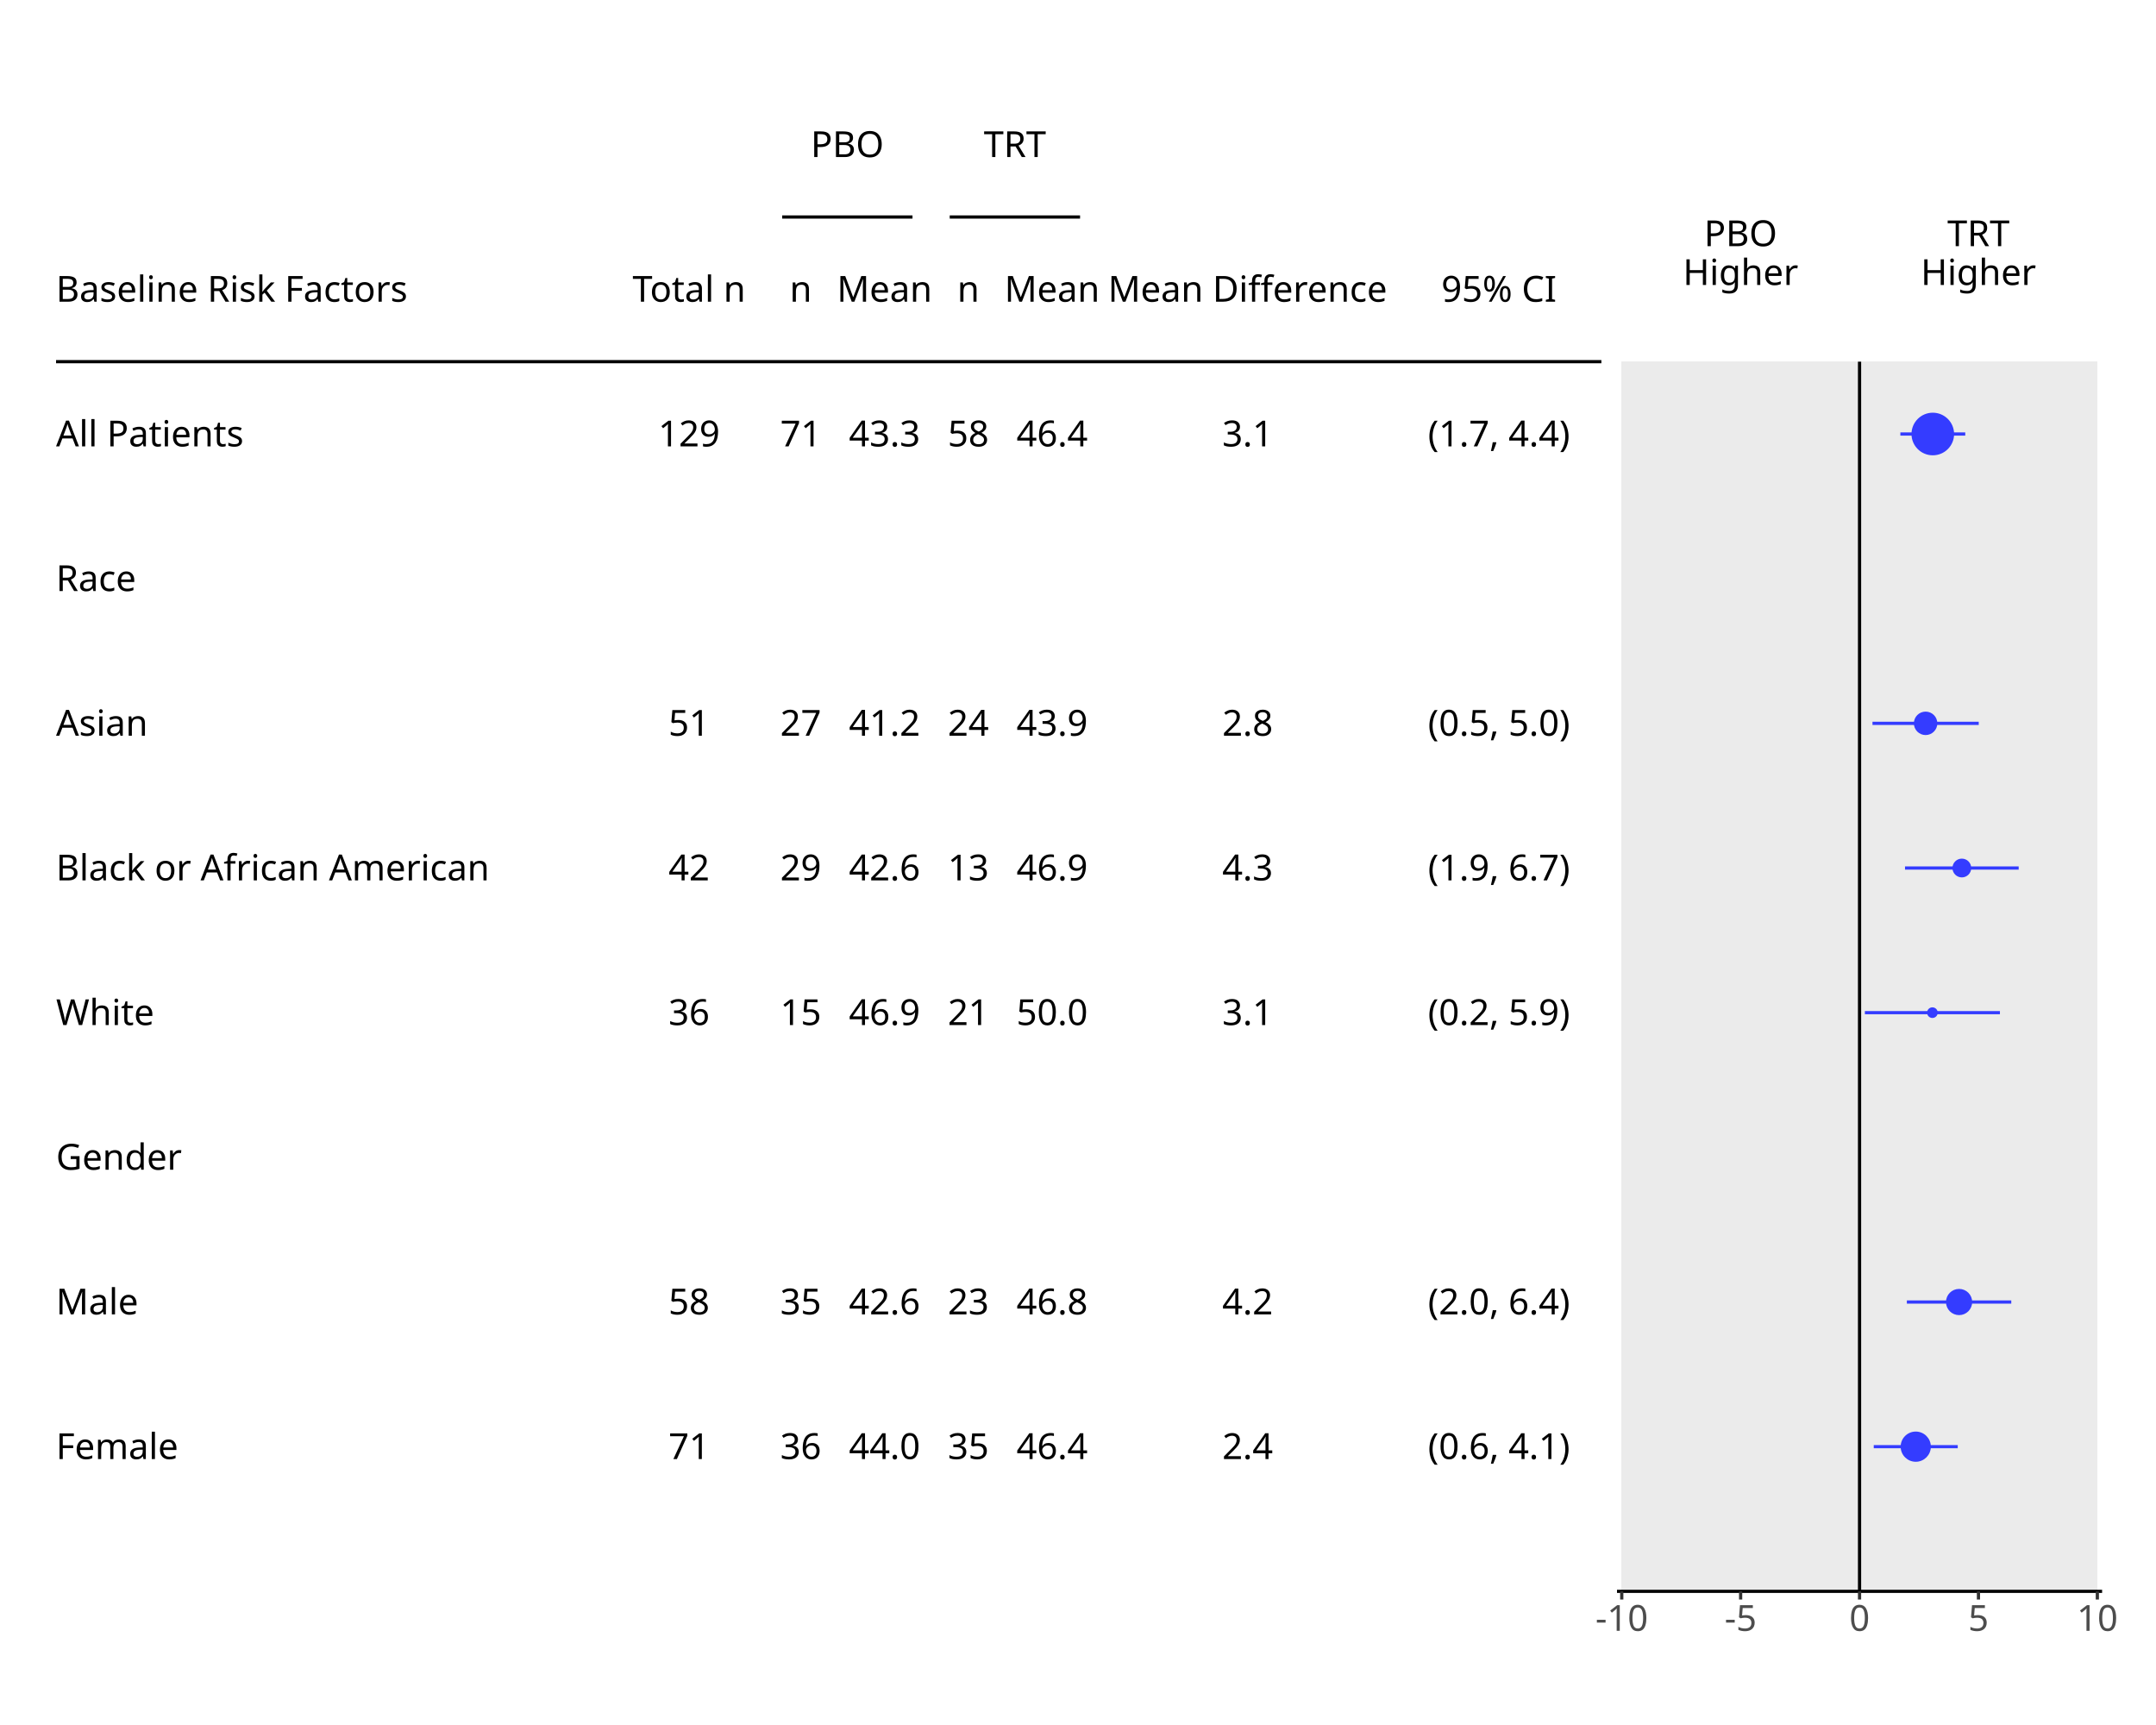
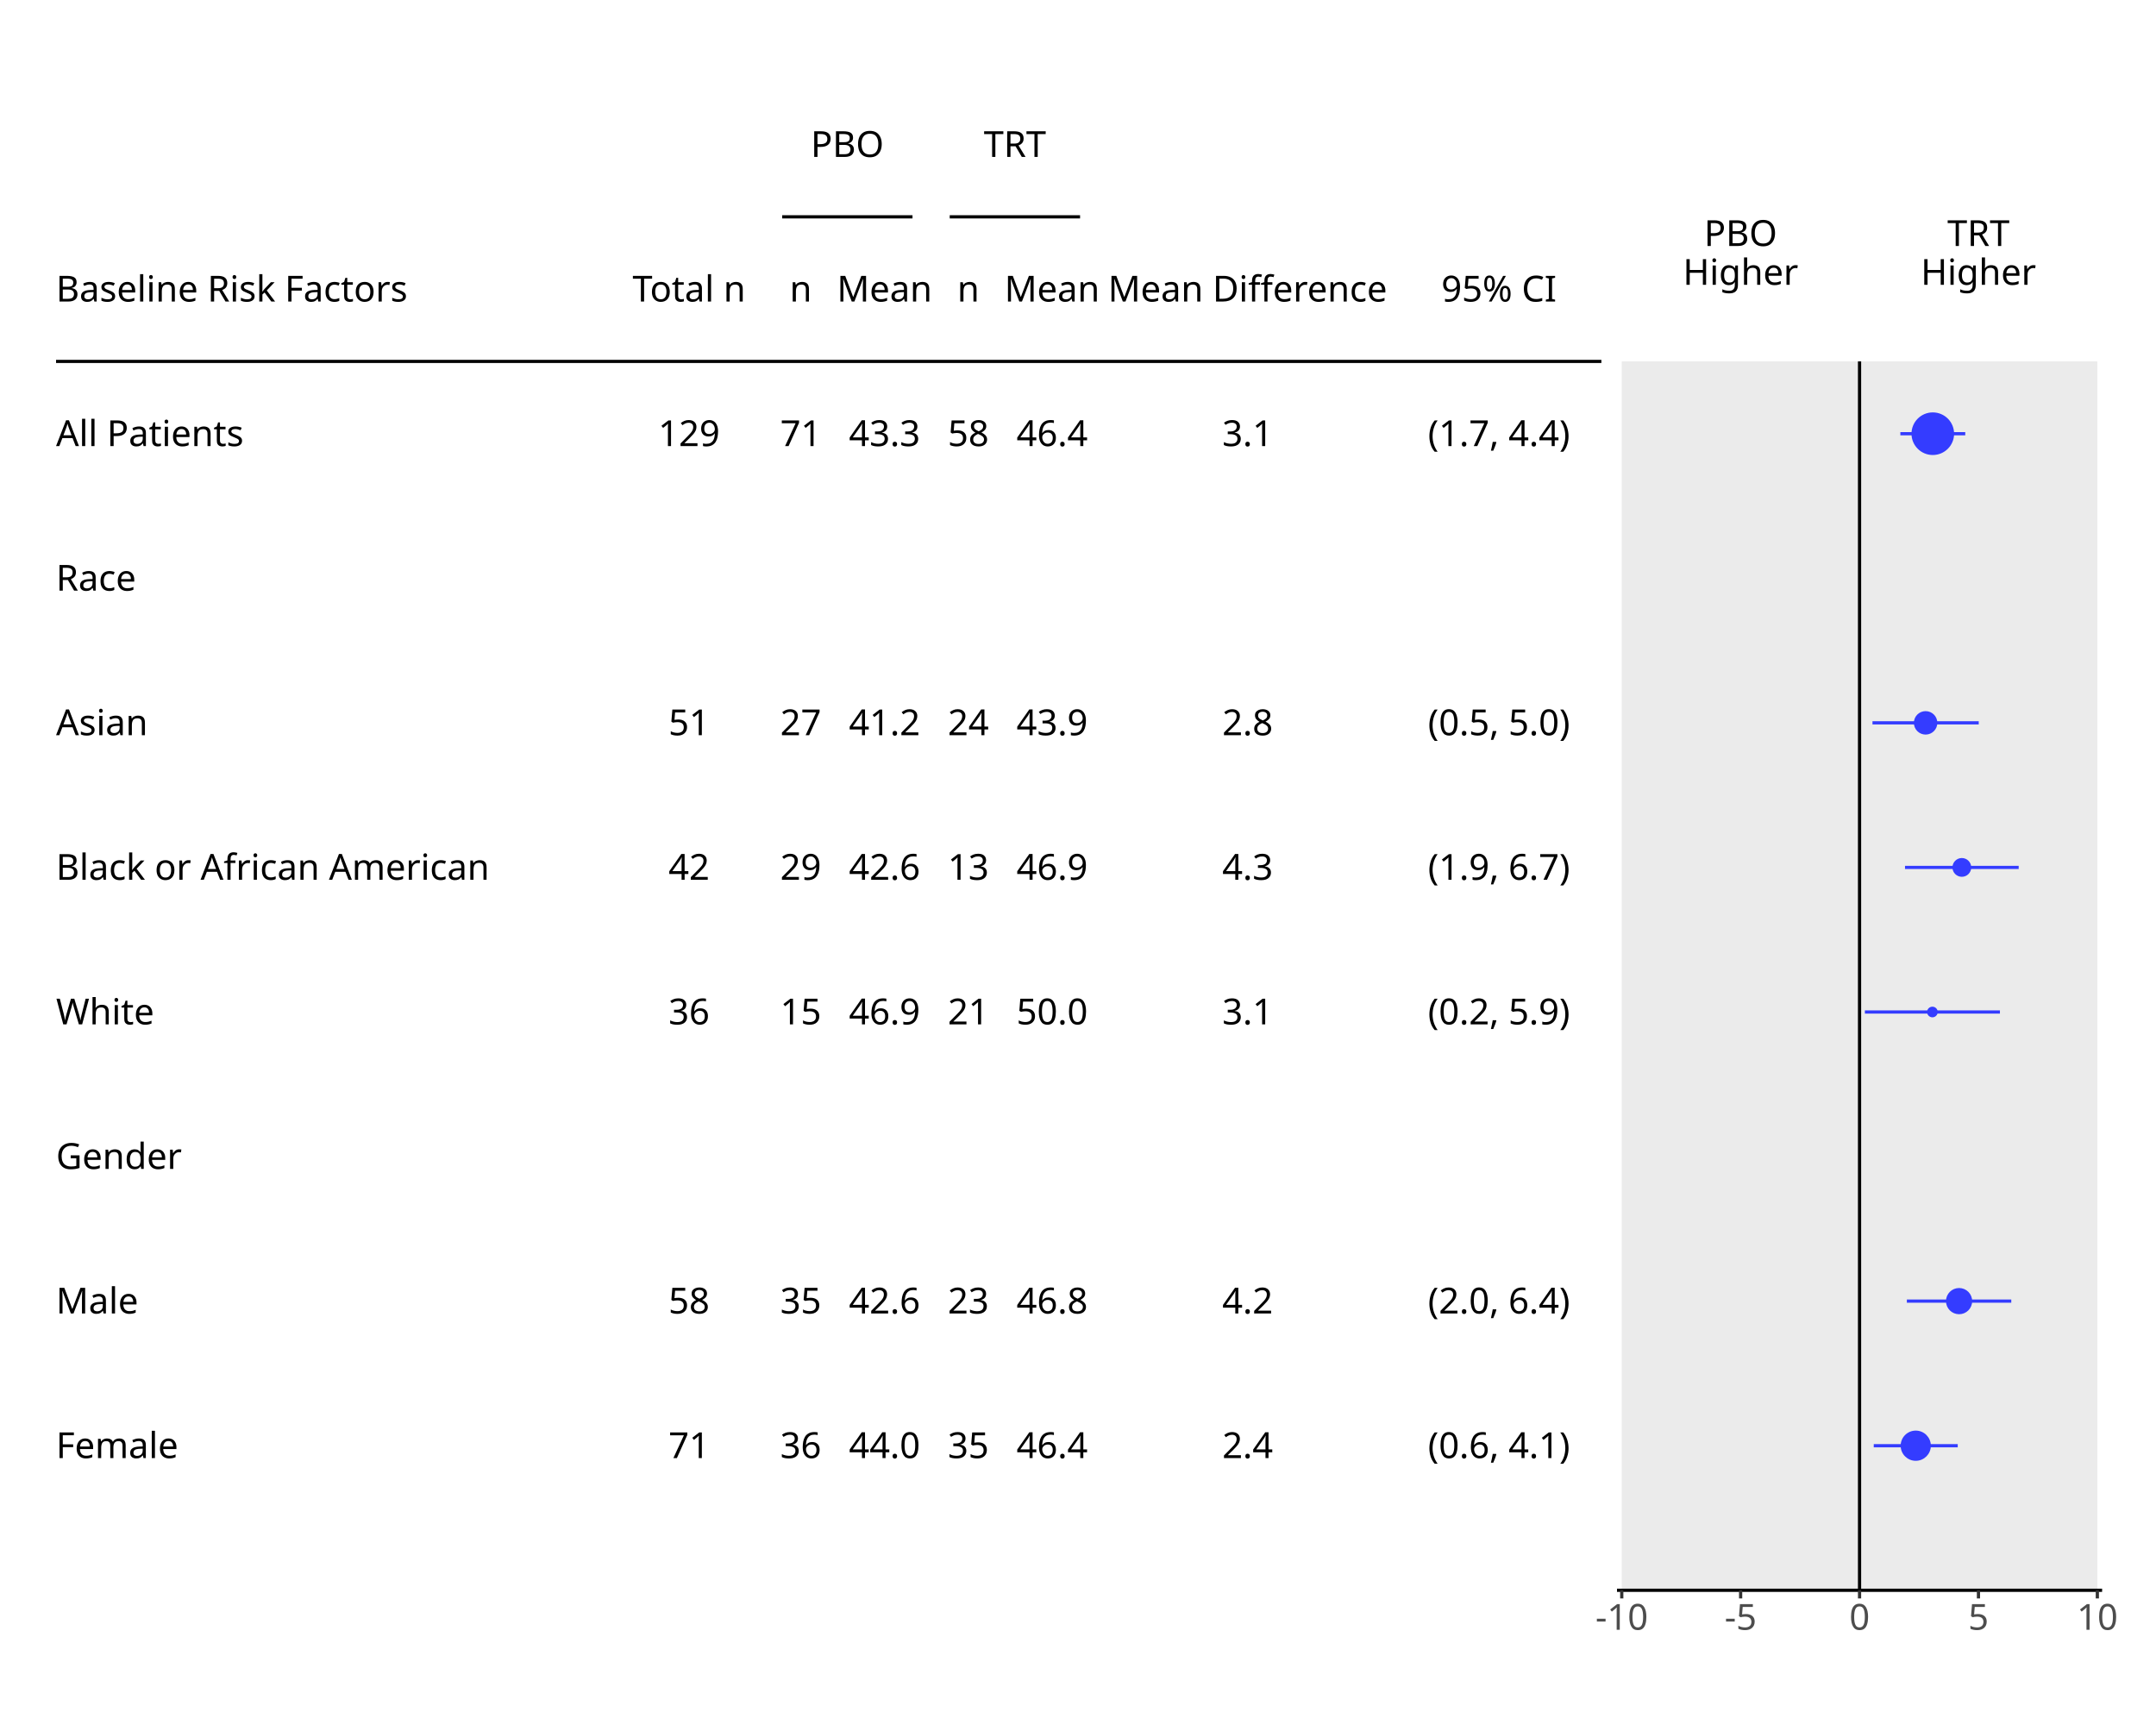
<svg xmlns="http://www.w3.org/2000/svg" class="svglite" data-engine-version="2.0" width="720.00pt" height="576.00pt" viewBox="0 0 720.00 576.00">
  <defs>
    <style type="text/css">
    .svglite line, .svglite polyline, .svglite polygon, .svglite path, .svglite rect, .svglite circle {
      fill: none;
      stroke: #000000;
      stroke-linecap: round;
      stroke-linejoin: round;
      stroke-miterlimit: 10.00;
    }
  </style>
  </defs>
  <rect width="100%" height="100%" style="stroke: none; fill: #FFFFFF;" />
  <defs>
    <clipPath id="cpMC4wMHw3MjAuMDB8MC4wMHw1NzYuMDA=">
      <rect x="0.00" y="0.00" width="720.00" height="576.00" />
    </clipPath>
  </defs>
  <g clip-path="url(#cpMC4wMHw3MjAuMDB8MC4wMHw1NzYuMDA=)">
</g>
  <defs>
-     <clipPath id="cpMTMuNTB8NTQwLjAwfDAuMDB8NTMxLjM3">
-       <rect x="13.50" y="0.00" width="526.50" height="531.37" />
+     <clipPath id="cpMTMuNTB8NTQwLjAwfDAuMDB8NTMxLjAx">
+       <rect x="13.50" y="0.00" width="526.50" height="531.01" />
    </clipPath>
  </defs>
-   <g clip-path="url(#cpMTMuNTB8NTQwLjAwfDAuMDB8NTMxLjM3)">
-     <line x1="18.72" y1="120.77" x2="534.78" y2="120.77" style="stroke-width: 1.07; stroke-linecap: butt;" />
-     <text x="282.97" y="52.44" text-anchor="middle" style="font-size: 12.00px; font-family: sans;" textLength="25.35px" lengthAdjust="spacingAndGlyphs">PBO</text>
-     <line x1="261.21" y1="72.46" x2="304.73" y2="72.46" style="stroke-width: 1.07; stroke-linecap: butt;" />
-     <text x="338.93" y="52.44" text-anchor="middle" style="font-size: 12.00px; font-family: sans;" textLength="23.33px" lengthAdjust="spacingAndGlyphs">TRT</text>
-     <line x1="317.16" y1="72.46" x2="360.69" y2="72.46" style="stroke-width: 1.07; stroke-linecap: butt;" />
-     <text x="18.72" y="100.74" style="font-size: 12.00px; font-family: sans;" textLength="116.06px" lengthAdjust="spacingAndGlyphs">Baseline Risk Factors</text>
-     <text x="18.72" y="149.05" style="font-size: 12.00px; font-family: sans;" textLength="60.03px" lengthAdjust="spacingAndGlyphs">All Patients</text>
-     <text x="18.72" y="197.35" style="font-size: 12.00px; font-family: sans;" textLength="28.02px" lengthAdjust="spacingAndGlyphs">Race</text>
-     <text x="18.72" y="245.66" style="font-size: 12.00px; font-family: sans;" textLength="43.36px" lengthAdjust="spacingAndGlyphs">    Asian</text>
-     <text x="18.72" y="293.97" style="font-size: 12.00px; font-family: sans;" textLength="151.41px" lengthAdjust="spacingAndGlyphs">    Black or African American</text>
-     <text x="18.72" y="342.27" style="font-size: 12.00px; font-family: sans;" textLength="44.01px" lengthAdjust="spacingAndGlyphs">    White</text>
-     <text x="18.72" y="390.58" style="font-size: 12.00px; font-family: sans;" textLength="40.03px" lengthAdjust="spacingAndGlyphs">Gender</text>
-     <text x="18.72" y="438.89" style="font-size: 12.00px; font-family: sans;" textLength="39.35px" lengthAdjust="spacingAndGlyphs">    Male</text>
-     <text x="18.72" y="487.19" style="font-size: 12.00px; font-family: sans;" textLength="53.35px" lengthAdjust="spacingAndGlyphs">    Female</text>
-     <text x="230.12" y="100.74" text-anchor="middle" style="font-size: 12.00px; font-family: sans;" textLength="36.68px" lengthAdjust="spacingAndGlyphs">Total n</text>
-     <text x="230.12" y="149.05" text-anchor="middle" style="font-size: 12.00px; font-family: sans;" textLength="20.02px" lengthAdjust="spacingAndGlyphs">129</text>
-     <text x="230.12" y="245.66" text-anchor="middle" style="font-size: 12.00px; font-family: sans;" textLength="13.35px" lengthAdjust="spacingAndGlyphs">51</text>
-     <text x="230.12" y="293.97" text-anchor="middle" style="font-size: 12.00px; font-family: sans;" textLength="13.35px" lengthAdjust="spacingAndGlyphs">42</text>
-     <text x="230.12" y="342.27" text-anchor="middle" style="font-size: 12.00px; font-family: sans;" textLength="13.35px" lengthAdjust="spacingAndGlyphs">36</text>
-     <text x="230.12" y="438.89" text-anchor="middle" style="font-size: 12.00px; font-family: sans;" textLength="13.35px" lengthAdjust="spacingAndGlyphs">58</text>
-     <text x="230.12" y="487.19" text-anchor="middle" style="font-size: 12.00px; font-family: sans;" textLength="13.35px" lengthAdjust="spacingAndGlyphs">71</text>
-     <text x="267.42" y="100.74" text-anchor="middle" style="font-size: 12.00px; font-family: sans;" textLength="6.67px" lengthAdjust="spacingAndGlyphs">n</text>
-     <text x="267.42" y="149.05" text-anchor="middle" style="font-size: 12.00px; font-family: sans;" textLength="13.35px" lengthAdjust="spacingAndGlyphs">71</text>
-     <text x="267.42" y="245.66" text-anchor="middle" style="font-size: 12.00px; font-family: sans;" textLength="13.35px" lengthAdjust="spacingAndGlyphs">27</text>
-     <text x="267.42" y="293.97" text-anchor="middle" style="font-size: 12.00px; font-family: sans;" textLength="13.35px" lengthAdjust="spacingAndGlyphs">29</text>
-     <text x="267.42" y="342.27" text-anchor="middle" style="font-size: 12.00px; font-family: sans;" textLength="13.35px" lengthAdjust="spacingAndGlyphs">15</text>
-     <text x="267.42" y="438.89" text-anchor="middle" style="font-size: 12.00px; font-family: sans;" textLength="13.35px" lengthAdjust="spacingAndGlyphs">35</text>
-     <text x="267.42" y="487.19" text-anchor="middle" style="font-size: 12.00px; font-family: sans;" textLength="13.35px" lengthAdjust="spacingAndGlyphs">36</text>
-     <text x="295.40" y="100.74" text-anchor="middle" style="font-size: 12.00px; font-family: sans;" textLength="30.02px" lengthAdjust="spacingAndGlyphs">Mean</text>
-     <text x="295.40" y="149.05" text-anchor="middle" style="font-size: 12.00px; font-family: sans;" textLength="23.36px" lengthAdjust="spacingAndGlyphs">43.3</text>
-     <text x="295.40" y="245.66" text-anchor="middle" style="font-size: 12.00px; font-family: sans;" textLength="23.36px" lengthAdjust="spacingAndGlyphs">41.2</text>
-     <text x="295.40" y="293.97" text-anchor="middle" style="font-size: 12.00px; font-family: sans;" textLength="23.36px" lengthAdjust="spacingAndGlyphs">42.6</text>
-     <text x="295.40" y="342.27" text-anchor="middle" style="font-size: 12.00px; font-family: sans;" textLength="23.36px" lengthAdjust="spacingAndGlyphs">46.9</text>
-     <text x="295.40" y="438.89" text-anchor="middle" style="font-size: 12.00px; font-family: sans;" textLength="23.36px" lengthAdjust="spacingAndGlyphs">42.6</text>
-     <text x="295.40" y="487.19" text-anchor="middle" style="font-size: 12.00px; font-family: sans;" textLength="23.36px" lengthAdjust="spacingAndGlyphs">44.0</text>
-     <text x="323.38" y="100.74" text-anchor="middle" style="font-size: 12.00px; font-family: sans;" textLength="6.67px" lengthAdjust="spacingAndGlyphs">n</text>
-     <text x="323.38" y="149.05" text-anchor="middle" style="font-size: 12.00px; font-family: sans;" textLength="13.35px" lengthAdjust="spacingAndGlyphs">58</text>
-     <text x="323.38" y="245.66" text-anchor="middle" style="font-size: 12.00px; font-family: sans;" textLength="13.35px" lengthAdjust="spacingAndGlyphs">24</text>
-     <text x="323.38" y="293.97" text-anchor="middle" style="font-size: 12.00px; font-family: sans;" textLength="13.35px" lengthAdjust="spacingAndGlyphs">13</text>
-     <text x="323.38" y="342.27" text-anchor="middle" style="font-size: 12.00px; font-family: sans;" textLength="13.35px" lengthAdjust="spacingAndGlyphs">21</text>
-     <text x="323.38" y="438.89" text-anchor="middle" style="font-size: 12.00px; font-family: sans;" textLength="13.35px" lengthAdjust="spacingAndGlyphs">23</text>
-     <text x="323.38" y="487.19" text-anchor="middle" style="font-size: 12.00px; font-family: sans;" textLength="13.35px" lengthAdjust="spacingAndGlyphs">35</text>
-     <text x="351.36" y="100.74" text-anchor="middle" style="font-size: 12.00px; font-family: sans;" textLength="30.02px" lengthAdjust="spacingAndGlyphs">Mean</text>
-     <text x="351.36" y="149.05" text-anchor="middle" style="font-size: 12.00px; font-family: sans;" textLength="23.36px" lengthAdjust="spacingAndGlyphs">46.4</text>
-     <text x="351.36" y="245.66" text-anchor="middle" style="font-size: 12.00px; font-family: sans;" textLength="23.36px" lengthAdjust="spacingAndGlyphs">43.9</text>
-     <text x="351.36" y="293.97" text-anchor="middle" style="font-size: 12.00px; font-family: sans;" textLength="23.36px" lengthAdjust="spacingAndGlyphs">46.9</text>
-     <text x="351.36" y="342.27" text-anchor="middle" style="font-size: 12.00px; font-family: sans;" textLength="23.36px" lengthAdjust="spacingAndGlyphs">50.0</text>
-     <text x="351.36" y="438.89" text-anchor="middle" style="font-size: 12.00px; font-family: sans;" textLength="23.36px" lengthAdjust="spacingAndGlyphs">46.8</text>
-     <text x="351.36" y="487.19" text-anchor="middle" style="font-size: 12.00px; font-family: sans;" textLength="23.36px" lengthAdjust="spacingAndGlyphs">46.4</text>
-     <text x="416.64" y="100.74" text-anchor="middle" style="font-size: 12.00px; font-family: sans;" textLength="88.06px" lengthAdjust="spacingAndGlyphs">Mean Difference</text>
-     <text x="416.64" y="149.05" text-anchor="middle" style="font-size: 12.00px; font-family: sans;" textLength="16.68px" lengthAdjust="spacingAndGlyphs">3.1</text>
-     <text x="416.64" y="245.66" text-anchor="middle" style="font-size: 12.00px; font-family: sans;" textLength="16.68px" lengthAdjust="spacingAndGlyphs">2.8</text>
-     <text x="416.64" y="293.97" text-anchor="middle" style="font-size: 12.00px; font-family: sans;" textLength="16.68px" lengthAdjust="spacingAndGlyphs">4.3</text>
-     <text x="416.64" y="342.27" text-anchor="middle" style="font-size: 12.00px; font-family: sans;" textLength="16.68px" lengthAdjust="spacingAndGlyphs">3.1</text>
-     <text x="416.64" y="438.89" text-anchor="middle" style="font-size: 12.00px; font-family: sans;" textLength="16.68px" lengthAdjust="spacingAndGlyphs">4.2</text>
-     <text x="416.64" y="487.19" text-anchor="middle" style="font-size: 12.00px; font-family: sans;" textLength="16.68px" lengthAdjust="spacingAndGlyphs">2.4</text>
-     <text x="500.58" y="100.74" text-anchor="middle" style="font-size: 12.00px; font-family: sans;" textLength="39.36px" lengthAdjust="spacingAndGlyphs">95% CI</text>
-     <text x="500.58" y="149.05" text-anchor="middle" style="font-size: 12.00px; font-family: sans;" textLength="48.02px" lengthAdjust="spacingAndGlyphs">(1.7, 4.4)</text>
-     <text x="500.58" y="245.66" text-anchor="middle" style="font-size: 12.00px; font-family: sans;" textLength="48.02px" lengthAdjust="spacingAndGlyphs">(0.5, 5.0)</text>
-     <text x="500.58" y="293.97" text-anchor="middle" style="font-size: 12.00px; font-family: sans;" textLength="48.02px" lengthAdjust="spacingAndGlyphs">(1.9, 6.7)</text>
-     <text x="500.58" y="342.27" text-anchor="middle" style="font-size: 12.00px; font-family: sans;" textLength="48.02px" lengthAdjust="spacingAndGlyphs">(0.2, 5.9)</text>
-     <text x="500.58" y="438.89" text-anchor="middle" style="font-size: 12.00px; font-family: sans;" textLength="48.02px" lengthAdjust="spacingAndGlyphs">(2.0, 6.4)</text>
-     <text x="500.58" y="487.19" text-anchor="middle" style="font-size: 12.00px; font-family: sans;" textLength="48.02px" lengthAdjust="spacingAndGlyphs">(0.6, 4.1)</text>
+   <g clip-path="url(#cpMTMuNTB8NTQwLjAwfDAuMDB8NTMxLjAx)">
+     <line x1="18.72" y1="120.68" x2="534.78" y2="120.68" style="stroke-width: 1.07; stroke-linecap: butt;" />
+     <text x="282.97" y="52.40" text-anchor="middle" style="font-size: 12.00px; font-family: sans;" textLength="25.35px" lengthAdjust="spacingAndGlyphs">PBO</text>
+     <line x1="261.21" y1="72.41" x2="304.73" y2="72.41" style="stroke-width: 1.07; stroke-linecap: butt;" />
+     <text x="338.93" y="52.40" text-anchor="middle" style="font-size: 12.00px; font-family: sans;" textLength="23.33px" lengthAdjust="spacingAndGlyphs">TRT</text>
+     <line x1="317.16" y1="72.41" x2="360.69" y2="72.41" style="stroke-width: 1.07; stroke-linecap: butt;" />
+     <text x="18.72" y="100.68" style="font-size: 12.00px; font-family: sans;" textLength="116.06px" lengthAdjust="spacingAndGlyphs">Baseline Risk Factors</text>
+     <text x="18.72" y="148.95" style="font-size: 12.00px; font-family: sans;" textLength="60.03px" lengthAdjust="spacingAndGlyphs">All Patients</text>
+     <text x="18.72" y="197.22" style="font-size: 12.00px; font-family: sans;" textLength="28.02px" lengthAdjust="spacingAndGlyphs">Race</text>
+     <text x="18.72" y="245.50" style="font-size: 12.00px; font-family: sans;" textLength="43.36px" lengthAdjust="spacingAndGlyphs">    Asian</text>
+     <text x="18.72" y="293.77" style="font-size: 12.00px; font-family: sans;" textLength="151.41px" lengthAdjust="spacingAndGlyphs">    Black or African American</text>
+     <text x="18.72" y="342.05" style="font-size: 12.00px; font-family: sans;" textLength="44.01px" lengthAdjust="spacingAndGlyphs">    White</text>
+     <text x="18.72" y="390.32" style="font-size: 12.00px; font-family: sans;" textLength="40.03px" lengthAdjust="spacingAndGlyphs">Gender</text>
+     <text x="18.72" y="438.59" style="font-size: 12.00px; font-family: sans;" textLength="39.35px" lengthAdjust="spacingAndGlyphs">    Male</text>
+     <text x="18.72" y="486.87" style="font-size: 12.00px; font-family: sans;" textLength="53.35px" lengthAdjust="spacingAndGlyphs">    Female</text>
+     <text x="230.12" y="100.68" text-anchor="middle" style="font-size: 12.00px; font-family: sans;" textLength="36.68px" lengthAdjust="spacingAndGlyphs">Total n</text>
+     <text x="230.12" y="148.95" text-anchor="middle" style="font-size: 12.00px; font-family: sans;" textLength="20.02px" lengthAdjust="spacingAndGlyphs">129</text>
+     <text x="230.12" y="245.50" text-anchor="middle" style="font-size: 12.00px; font-family: sans;" textLength="13.35px" lengthAdjust="spacingAndGlyphs">51</text>
+     <text x="230.12" y="293.77" text-anchor="middle" style="font-size: 12.00px; font-family: sans;" textLength="13.35px" lengthAdjust="spacingAndGlyphs">42</text>
+     <text x="230.12" y="342.05" text-anchor="middle" style="font-size: 12.00px; font-family: sans;" textLength="13.35px" lengthAdjust="spacingAndGlyphs">36</text>
+     <text x="230.12" y="438.59" text-anchor="middle" style="font-size: 12.00px; font-family: sans;" textLength="13.35px" lengthAdjust="spacingAndGlyphs">58</text>
+     <text x="230.12" y="486.87" text-anchor="middle" style="font-size: 12.00px; font-family: sans;" textLength="13.35px" lengthAdjust="spacingAndGlyphs">71</text>
+     <text x="267.42" y="100.68" text-anchor="middle" style="font-size: 12.00px; font-family: sans;" textLength="6.67px" lengthAdjust="spacingAndGlyphs">n</text>
+     <text x="267.42" y="148.95" text-anchor="middle" style="font-size: 12.00px; font-family: sans;" textLength="13.35px" lengthAdjust="spacingAndGlyphs">71</text>
+     <text x="267.42" y="245.50" text-anchor="middle" style="font-size: 12.00px; font-family: sans;" textLength="13.35px" lengthAdjust="spacingAndGlyphs">27</text>
+     <text x="267.42" y="293.77" text-anchor="middle" style="font-size: 12.00px; font-family: sans;" textLength="13.35px" lengthAdjust="spacingAndGlyphs">29</text>
+     <text x="267.42" y="342.05" text-anchor="middle" style="font-size: 12.00px; font-family: sans;" textLength="13.35px" lengthAdjust="spacingAndGlyphs">15</text>
+     <text x="267.42" y="438.59" text-anchor="middle" style="font-size: 12.00px; font-family: sans;" textLength="13.35px" lengthAdjust="spacingAndGlyphs">35</text>
+     <text x="267.42" y="486.87" text-anchor="middle" style="font-size: 12.00px; font-family: sans;" textLength="13.35px" lengthAdjust="spacingAndGlyphs">36</text>
+     <text x="295.40" y="100.68" text-anchor="middle" style="font-size: 12.00px; font-family: sans;" textLength="30.02px" lengthAdjust="spacingAndGlyphs">Mean</text>
+     <text x="295.40" y="148.95" text-anchor="middle" style="font-size: 12.00px; font-family: sans;" textLength="23.36px" lengthAdjust="spacingAndGlyphs">43.3</text>
+     <text x="295.40" y="245.50" text-anchor="middle" style="font-size: 12.00px; font-family: sans;" textLength="23.36px" lengthAdjust="spacingAndGlyphs">41.2</text>
+     <text x="295.40" y="293.77" text-anchor="middle" style="font-size: 12.00px; font-family: sans;" textLength="23.36px" lengthAdjust="spacingAndGlyphs">42.6</text>
+     <text x="295.40" y="342.05" text-anchor="middle" style="font-size: 12.00px; font-family: sans;" textLength="23.36px" lengthAdjust="spacingAndGlyphs">46.9</text>
+     <text x="295.40" y="438.59" text-anchor="middle" style="font-size: 12.00px; font-family: sans;" textLength="23.36px" lengthAdjust="spacingAndGlyphs">42.6</text>
+     <text x="295.40" y="486.87" text-anchor="middle" style="font-size: 12.00px; font-family: sans;" textLength="23.36px" lengthAdjust="spacingAndGlyphs">44.0</text>
+     <text x="323.38" y="100.68" text-anchor="middle" style="font-size: 12.00px; font-family: sans;" textLength="6.67px" lengthAdjust="spacingAndGlyphs">n</text>
+     <text x="323.38" y="148.95" text-anchor="middle" style="font-size: 12.00px; font-family: sans;" textLength="13.35px" lengthAdjust="spacingAndGlyphs">58</text>
+     <text x="323.38" y="245.50" text-anchor="middle" style="font-size: 12.00px; font-family: sans;" textLength="13.35px" lengthAdjust="spacingAndGlyphs">24</text>
+     <text x="323.38" y="293.77" text-anchor="middle" style="font-size: 12.00px; font-family: sans;" textLength="13.35px" lengthAdjust="spacingAndGlyphs">13</text>
+     <text x="323.38" y="342.05" text-anchor="middle" style="font-size: 12.00px; font-family: sans;" textLength="13.35px" lengthAdjust="spacingAndGlyphs">21</text>
+     <text x="323.38" y="438.59" text-anchor="middle" style="font-size: 12.00px; font-family: sans;" textLength="13.35px" lengthAdjust="spacingAndGlyphs">23</text>
+     <text x="323.38" y="486.87" text-anchor="middle" style="font-size: 12.00px; font-family: sans;" textLength="13.35px" lengthAdjust="spacingAndGlyphs">35</text>
+     <text x="351.36" y="100.68" text-anchor="middle" style="font-size: 12.00px; font-family: sans;" textLength="30.02px" lengthAdjust="spacingAndGlyphs">Mean</text>
+     <text x="351.36" y="148.95" text-anchor="middle" style="font-size: 12.00px; font-family: sans;" textLength="23.36px" lengthAdjust="spacingAndGlyphs">46.4</text>
+     <text x="351.36" y="245.50" text-anchor="middle" style="font-size: 12.00px; font-family: sans;" textLength="23.36px" lengthAdjust="spacingAndGlyphs">43.9</text>
+     <text x="351.36" y="293.77" text-anchor="middle" style="font-size: 12.00px; font-family: sans;" textLength="23.36px" lengthAdjust="spacingAndGlyphs">46.9</text>
+     <text x="351.36" y="342.05" text-anchor="middle" style="font-size: 12.00px; font-family: sans;" textLength="23.36px" lengthAdjust="spacingAndGlyphs">50.0</text>
+     <text x="351.36" y="438.59" text-anchor="middle" style="font-size: 12.00px; font-family: sans;" textLength="23.36px" lengthAdjust="spacingAndGlyphs">46.8</text>
+     <text x="351.36" y="486.87" text-anchor="middle" style="font-size: 12.00px; font-family: sans;" textLength="23.36px" lengthAdjust="spacingAndGlyphs">46.4</text>
+     <text x="416.64" y="100.68" text-anchor="middle" style="font-size: 12.00px; font-family: sans;" textLength="88.06px" lengthAdjust="spacingAndGlyphs">Mean Difference</text>
+     <text x="416.64" y="148.95" text-anchor="middle" style="font-size: 12.00px; font-family: sans;" textLength="16.68px" lengthAdjust="spacingAndGlyphs">3.1</text>
+     <text x="416.64" y="245.50" text-anchor="middle" style="font-size: 12.00px; font-family: sans;" textLength="16.68px" lengthAdjust="spacingAndGlyphs">2.8</text>
+     <text x="416.64" y="293.77" text-anchor="middle" style="font-size: 12.00px; font-family: sans;" textLength="16.68px" lengthAdjust="spacingAndGlyphs">4.3</text>
+     <text x="416.64" y="342.05" text-anchor="middle" style="font-size: 12.00px; font-family: sans;" textLength="16.68px" lengthAdjust="spacingAndGlyphs">3.1</text>
+     <text x="416.64" y="438.59" text-anchor="middle" style="font-size: 12.00px; font-family: sans;" textLength="16.68px" lengthAdjust="spacingAndGlyphs">4.2</text>
+     <text x="416.64" y="486.87" text-anchor="middle" style="font-size: 12.00px; font-family: sans;" textLength="16.68px" lengthAdjust="spacingAndGlyphs">2.4</text>
+     <text x="500.58" y="100.68" text-anchor="middle" style="font-size: 12.00px; font-family: sans;" textLength="39.36px" lengthAdjust="spacingAndGlyphs">95% CI</text>
+     <text x="500.58" y="148.95" text-anchor="middle" style="font-size: 12.00px; font-family: sans;" textLength="48.02px" lengthAdjust="spacingAndGlyphs">(1.7, 4.4)</text>
+     <text x="500.58" y="245.50" text-anchor="middle" style="font-size: 12.00px; font-family: sans;" textLength="48.02px" lengthAdjust="spacingAndGlyphs">(0.5, 5.0)</text>
+     <text x="500.58" y="293.77" text-anchor="middle" style="font-size: 12.00px; font-family: sans;" textLength="48.02px" lengthAdjust="spacingAndGlyphs">(1.9, 6.7)</text>
+     <text x="500.58" y="342.05" text-anchor="middle" style="font-size: 12.00px; font-family: sans;" textLength="48.02px" lengthAdjust="spacingAndGlyphs">(0.2, 5.9)</text>
+     <text x="500.58" y="438.59" text-anchor="middle" style="font-size: 12.00px; font-family: sans;" textLength="48.02px" lengthAdjust="spacingAndGlyphs">(2.0, 6.4)</text>
+     <text x="500.58" y="486.87" text-anchor="middle" style="font-size: 12.00px; font-family: sans;" textLength="48.02px" lengthAdjust="spacingAndGlyphs">(0.6, 4.1)</text>
  </g>
  <g clip-path="url(#cpMC4wMHw3MjAuMDB8MC4wMHw1NzYuMDA=)">
</g>
  <defs>
    <clipPath id="cpNTQwLjAwfDcyMC4wMHwwLjAwfDU3Ni4wMA==">
      <rect x="540.00" y="0.00" width="180.00" height="576.00" />
    </clipPath>
  </defs>
  <g clip-path="url(#cpNTQwLjAwfDcyMC4wMHwwLjAwfDU3Ni4wMA==)">
    <rect x="540.00" y="0.00" width="180.00" height="576.00" style="stroke-width: 1.07; stroke: none;" />
  </g>
  <g clip-path="url(#cpMC4wMHw3MjAuMDB8MC4wMHw1NzYuMDA=)">
-     <rect x="540.00" y="0.00" width="162.00" height="531.37" style="stroke-width: 1.07; stroke: none;" />
-     <rect x="541.59" y="120.77" width="158.82" height="410.60" style="stroke-width: 1.07; stroke: none; stroke-linecap: butt; stroke-linejoin: miter; fill: #EBEBEB;" />
-     <rect x="541.59" y="120.77" width="158.82" height="410.60" style="stroke-width: 1.07; stroke: none; stroke-linecap: butt; stroke-linejoin: miter; fill: #EBEBEB;" />
-     <rect x="541.59" y="120.77" width="158.82" height="410.60" style="stroke-width: 1.07; stroke: none; stroke-linecap: butt; stroke-linejoin: miter; fill: #EBEBEB;" />
-     <rect x="541.59" y="120.77" width="158.82" height="410.60" style="stroke-width: 1.07; stroke: none; stroke-linecap: butt; stroke-linejoin: miter; fill: #EBEBEB;" />
-     <rect x="541.59" y="120.77" width="158.82" height="410.60" style="stroke-width: 1.07; stroke: none; stroke-linecap: butt; stroke-linejoin: miter; fill: #EBEBEB;" />
-     <rect x="541.59" y="120.77" width="158.82" height="410.60" style="stroke-width: 1.07; stroke: none; stroke-linecap: butt; stroke-linejoin: miter; fill: #EBEBEB;" />
-     <line x1="621.00" y1="531.37" x2="621.00" y2="120.77" style="stroke-width: 1.07; stroke-linecap: butt;" />
-     <text x="581.29" y="82.19" text-anchor="middle" style="font-size: 12.00px; font-family: sans;" textLength="25.35px" lengthAdjust="spacingAndGlyphs">PBO</text>
-     <text x="581.29" y="95.15" text-anchor="middle" style="font-size: 12.00px; font-family: sans;" textLength="35.35px" lengthAdjust="spacingAndGlyphs">Higher</text>
-     <text x="660.71" y="82.19" text-anchor="middle" style="font-size: 12.00px; font-family: sans;" textLength="23.33px" lengthAdjust="spacingAndGlyphs">TRT</text>
-     <text x="660.71" y="95.15" text-anchor="middle" style="font-size: 12.00px; font-family: sans;" textLength="35.35px" lengthAdjust="spacingAndGlyphs">Higher</text>
-     <circle cx="645.46" cy="144.92" r="6.76" style="stroke-width: 0.71; stroke: #343CFF; fill: #343CFF;" />
-     <circle cx="643.06" cy="241.53" r="3.56" style="stroke-width: 0.71; stroke: #343CFF; fill: #343CFF;" />
-     <circle cx="655.16" cy="289.84" r="2.78" style="stroke-width: 0.71; stroke: #343CFF; fill: #343CFF;" />
-     <circle cx="645.33" cy="338.14" r="1.42" style="stroke-width: 0.71; stroke: #343CFF; fill: #343CFF;" />
-     <circle cx="654.24" cy="434.76" r="4.02" style="stroke-width: 0.71; stroke: #343CFF; fill: #343CFF;" />
-     <circle cx="639.77" cy="483.06" r="4.69" style="stroke-width: 0.71; stroke: #343CFF; fill: #343CFF;" />
-     <line x1="634.63" y1="144.92" x2="656.30" y2="144.92" style="stroke-width: 1.07; stroke: #343CFF; stroke-linecap: butt;" />
-     <line x1="625.32" y1="241.53" x2="660.80" y2="241.53" style="stroke-width: 1.07; stroke: #343CFF; stroke-linecap: butt;" />
-     <line x1="636.18" y1="289.84" x2="674.14" y2="289.84" style="stroke-width: 1.07; stroke: #343CFF; stroke-linecap: butt;" />
-     <line x1="622.78" y1="338.14" x2="667.88" y2="338.14" style="stroke-width: 1.07; stroke: #343CFF; stroke-linecap: butt;" />
-     <line x1="636.80" y1="434.76" x2="671.67" y2="434.76" style="stroke-width: 1.07; stroke: #343CFF; stroke-linecap: butt;" />
-     <line x1="625.74" y1="483.06" x2="653.79" y2="483.06" style="stroke-width: 1.07; stroke: #343CFF; stroke-linecap: butt;" />
-     <polyline points="540.00,531.37 702.00,531.37 " style="stroke-width: 1.07; stroke-linecap: butt;" />
-     <polyline points="541.59,534.11 541.59,531.37 " style="stroke-width: 1.07; stroke: #333333; stroke-linecap: butt;" />
-     <polyline points="581.29,534.11 581.29,531.37 " style="stroke-width: 1.07; stroke: #333333; stroke-linecap: butt;" />
-     <polyline points="621.00,534.11 621.00,531.37 " style="stroke-width: 1.07; stroke: #333333; stroke-linecap: butt;" />
-     <polyline points="660.71,534.11 660.71,531.37 " style="stroke-width: 1.07; stroke: #333333; stroke-linecap: butt;" />
-     <polyline points="700.41,534.11 700.41,531.37 " style="stroke-width: 1.07; stroke: #333333; stroke-linecap: butt;" />
-     <text x="541.59" y="544.56" text-anchor="middle" style="font-size: 12.00px; fill: #4D4D4D; font-family: sans;" textLength="17.34px" lengthAdjust="spacingAndGlyphs">-10</text>
-     <text x="581.29" y="544.56" text-anchor="middle" style="font-size: 12.00px; fill: #4D4D4D; font-family: sans;" textLength="10.67px" lengthAdjust="spacingAndGlyphs">-5</text>
-     <text x="621.00" y="544.56" text-anchor="middle" style="font-size: 12.00px; fill: #4D4D4D; font-family: sans;" textLength="6.67px" lengthAdjust="spacingAndGlyphs">0</text>
-     <text x="660.71" y="544.56" text-anchor="middle" style="font-size: 12.00px; fill: #4D4D4D; font-family: sans;" textLength="6.67px" lengthAdjust="spacingAndGlyphs">5</text>
-     <text x="700.41" y="544.56" text-anchor="middle" style="font-size: 12.00px; fill: #4D4D4D; font-family: sans;" textLength="13.35px" lengthAdjust="spacingAndGlyphs">10</text>
+     <rect x="540.00" y="0.00" width="162.00" height="531.01" style="stroke-width: 1.07; stroke: none;" />
+     <rect x="541.59" y="120.68" width="158.82" height="410.33" style="stroke-width: 1.07; stroke: none; stroke-linecap: butt; stroke-linejoin: miter; fill: #EBEBEB;" />
+     <line x1="621.00" y1="531.01" x2="621.00" y2="120.68" style="stroke-width: 1.07; stroke-linecap: butt;" />
+     <text x="581.29" y="82.13" text-anchor="middle" style="font-size: 12.00px; font-family: sans;" textLength="25.35px" lengthAdjust="spacingAndGlyphs">PBO</text>
+     <text x="581.29" y="95.09" text-anchor="middle" style="font-size: 12.00px; font-family: sans;" textLength="35.35px" lengthAdjust="spacingAndGlyphs">Higher</text>
+     <text x="660.71" y="82.13" text-anchor="middle" style="font-size: 12.00px; font-family: sans;" textLength="23.33px" lengthAdjust="spacingAndGlyphs">TRT</text>
+     <text x="660.71" y="95.09" text-anchor="middle" style="font-size: 12.00px; font-family: sans;" textLength="35.35px" lengthAdjust="spacingAndGlyphs">Higher</text>
+     <circle cx="645.46" cy="144.82" r="6.76" style="stroke-width: 0.71; stroke: #343CFF; fill: #343CFF;" />
+     <circle cx="643.06" cy="241.37" r="3.56" style="stroke-width: 0.71; stroke: #343CFF; fill: #343CFF;" />
+     <circle cx="655.16" cy="289.64" r="2.78" style="stroke-width: 0.71; stroke: #343CFF; fill: #343CFF;" />
+     <circle cx="645.33" cy="337.92" r="1.42" style="stroke-width: 0.71; stroke: #343CFF; fill: #343CFF;" />
+     <circle cx="654.24" cy="434.46" r="4.02" style="stroke-width: 0.71; stroke: #343CFF; fill: #343CFF;" />
+     <circle cx="639.77" cy="482.74" r="4.69" style="stroke-width: 0.71; stroke: #343CFF; fill: #343CFF;" />
+     <line x1="634.63" y1="144.82" x2="656.30" y2="144.82" style="stroke-width: 1.07; stroke: #343CFF; stroke-linecap: butt;" />
+     <line x1="625.32" y1="241.37" x2="660.80" y2="241.37" style="stroke-width: 1.07; stroke: #343CFF; stroke-linecap: butt;" />
+     <line x1="636.18" y1="289.64" x2="674.14" y2="289.64" style="stroke-width: 1.07; stroke: #343CFF; stroke-linecap: butt;" />
+     <line x1="622.78" y1="337.92" x2="667.88" y2="337.92" style="stroke-width: 1.07; stroke: #343CFF; stroke-linecap: butt;" />
+     <line x1="636.80" y1="434.46" x2="671.67" y2="434.46" style="stroke-width: 1.07; stroke: #343CFF; stroke-linecap: butt;" />
+     <line x1="625.74" y1="482.74" x2="653.79" y2="482.74" style="stroke-width: 1.07; stroke: #343CFF; stroke-linecap: butt;" />
+     <polyline points="540.00,531.01 702.00,531.01 " style="stroke-width: 1.07; stroke-linecap: butt;" />
+     <polyline points="541.59,533.75 541.59,531.01 " style="stroke-width: 1.07; stroke: #333333; stroke-linecap: butt;" />
+     <polyline points="581.29,533.75 581.29,531.01 " style="stroke-width: 1.07; stroke: #333333; stroke-linecap: butt;" />
+     <polyline points="621.00,533.75 621.00,531.01 " style="stroke-width: 1.07; stroke: #333333; stroke-linecap: butt;" />
+     <polyline points="660.71,533.75 660.71,531.01 " style="stroke-width: 1.07; stroke: #333333; stroke-linecap: butt;" />
+     <polyline points="700.41,533.75 700.41,531.01 " style="stroke-width: 1.07; stroke: #333333; stroke-linecap: butt;" />
+     <text x="541.59" y="544.20" text-anchor="middle" style="font-size: 12.00px; fill: #4D4D4D; font-family: sans;" textLength="17.34px" lengthAdjust="spacingAndGlyphs">-10</text>
+     <text x="581.29" y="544.20" text-anchor="middle" style="font-size: 12.00px; fill: #4D4D4D; font-family: sans;" textLength="10.67px" lengthAdjust="spacingAndGlyphs">-5</text>
+     <text x="621.00" y="544.20" text-anchor="middle" style="font-size: 12.00px; fill: #4D4D4D; font-family: sans;" textLength="6.67px" lengthAdjust="spacingAndGlyphs">0</text>
+     <text x="660.71" y="544.20" text-anchor="middle" style="font-size: 12.00px; fill: #4D4D4D; font-family: sans;" textLength="6.67px" lengthAdjust="spacingAndGlyphs">5</text>
+     <text x="700.41" y="544.20" text-anchor="middle" style="font-size: 12.00px; fill: #4D4D4D; font-family: sans;" textLength="13.35px" lengthAdjust="spacingAndGlyphs">10</text>
  </g>
</svg>
